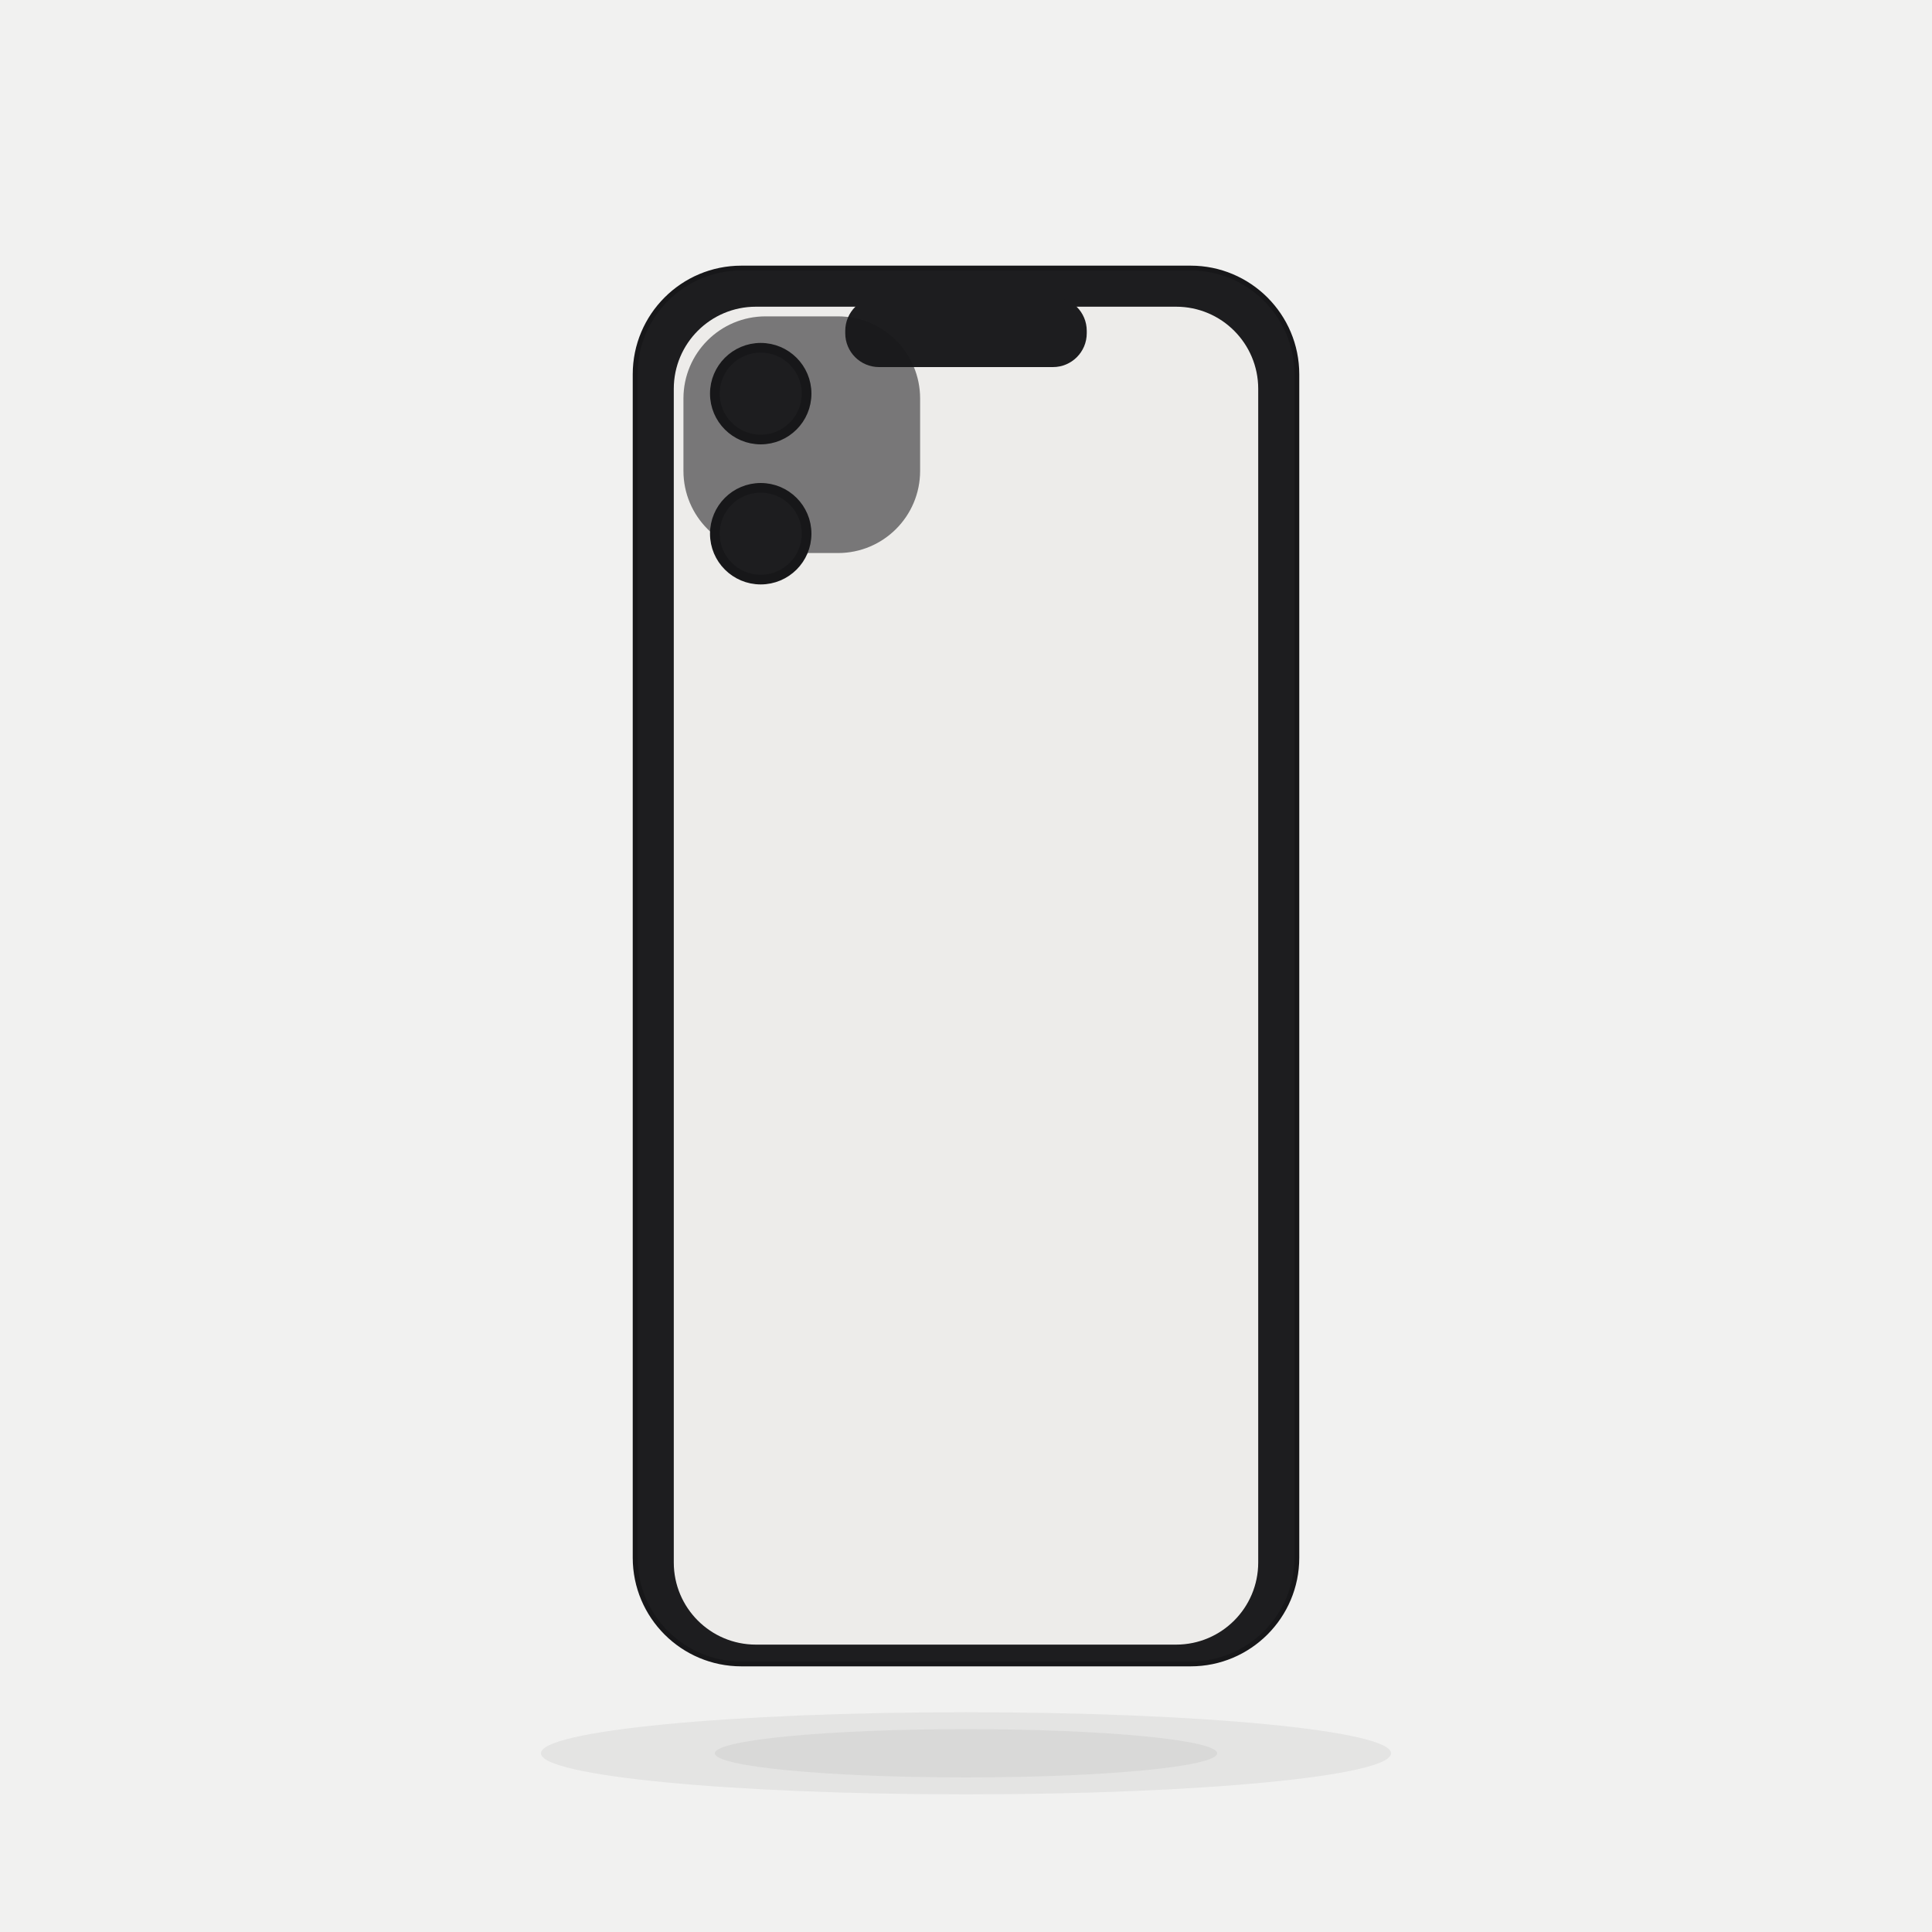
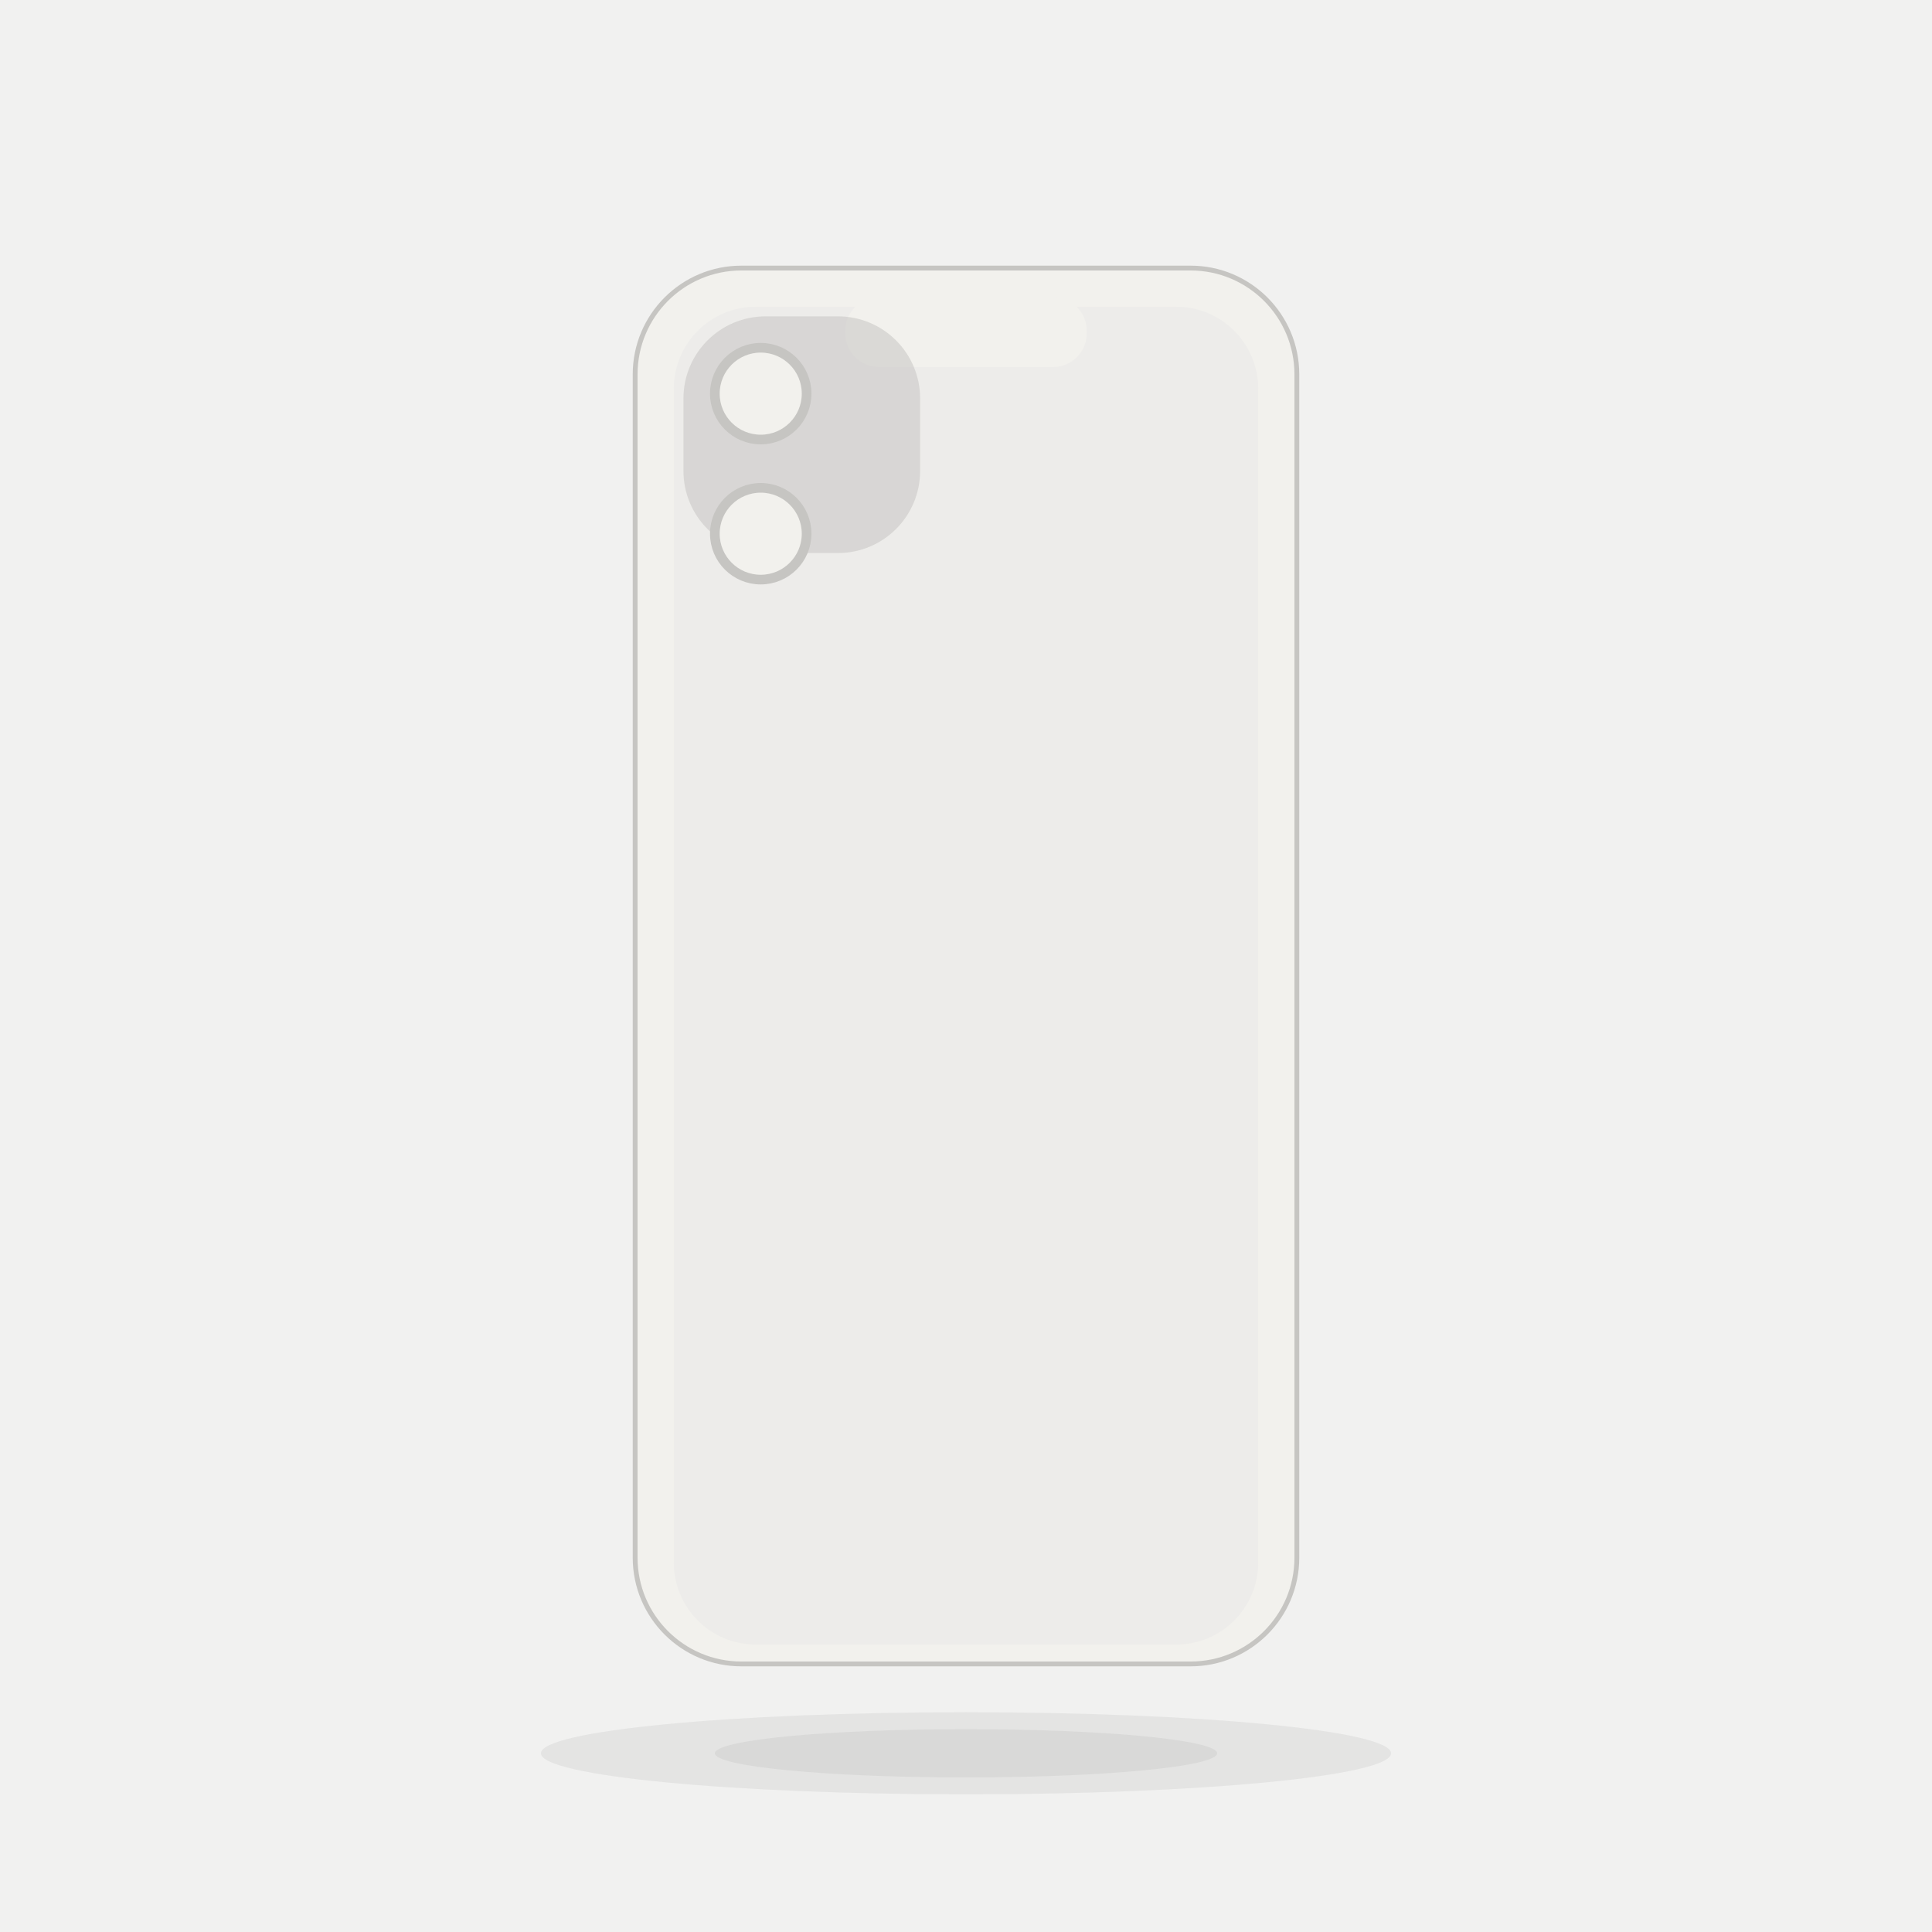
- <svg xmlns="http://www.w3.org/2000/svg" viewBox="0 0 800 800" width="800" height="800" role="img" aria-label="iPhone 12 64 GB Negro">
+ <svg xmlns="http://www.w3.org/2000/svg" viewBox="0 0 800 800" width="800" height="800" role="img" aria-label="iPhone 12 128 GB">
  <rect width="800" height="800" fill="#F1F1F0" />
  <ellipse cx="400" cy="726" rx="176" ry="17" fill="#000" opacity=".055" />
  <ellipse cx="400" cy="726" rx="104" ry="10" fill="#000" opacity=".05" />
-   <rect x="263.0" y="111.0" width="274" height="578" rx="44" fill="#1D1D1F" stroke="#171719" stroke-width="2" />
+   <rect x="263.0" y="111.0" width="274" height="578" rx="44" fill="#F2F1ED" stroke="#C6C5C2" stroke-width="2" />
  <rect x="279.0" y="127.0" width="242" height="554" rx="34" fill="#EDECEA" />
-   <rect x="350" y="123.0" width="100" height="29" rx="14" fill="#1D1D1F" />
-   <rect x="283.0" y="131.0" width="98" height="98" rx="34" fill="#171719" opacity=".55" />
-   <circle cx="315.0" cy="163.0" r="19" fill="#1D1D1F" stroke="#171719" stroke-width="4" />
-   <circle cx="315.0" cy="221.0" r="19" fill="#1D1D1F" stroke="#171719" stroke-width="4" />
+   <rect x="350" y="123.0" width="100" height="29" rx="14" fill="#F2F1ED" />
+   <rect x="283.0" y="131.0" width="98" height="98" rx="34" fill="#C6C5C2" opacity=".55" />
+   <circle cx="315.0" cy="163.0" r="19" fill="#F2F1ED" stroke="#C6C5C2" stroke-width="4" />
+   <circle cx="315.0" cy="221.0" r="19" fill="#F2F1ED" stroke="#C6C5C2" stroke-width="4" />
</svg>
